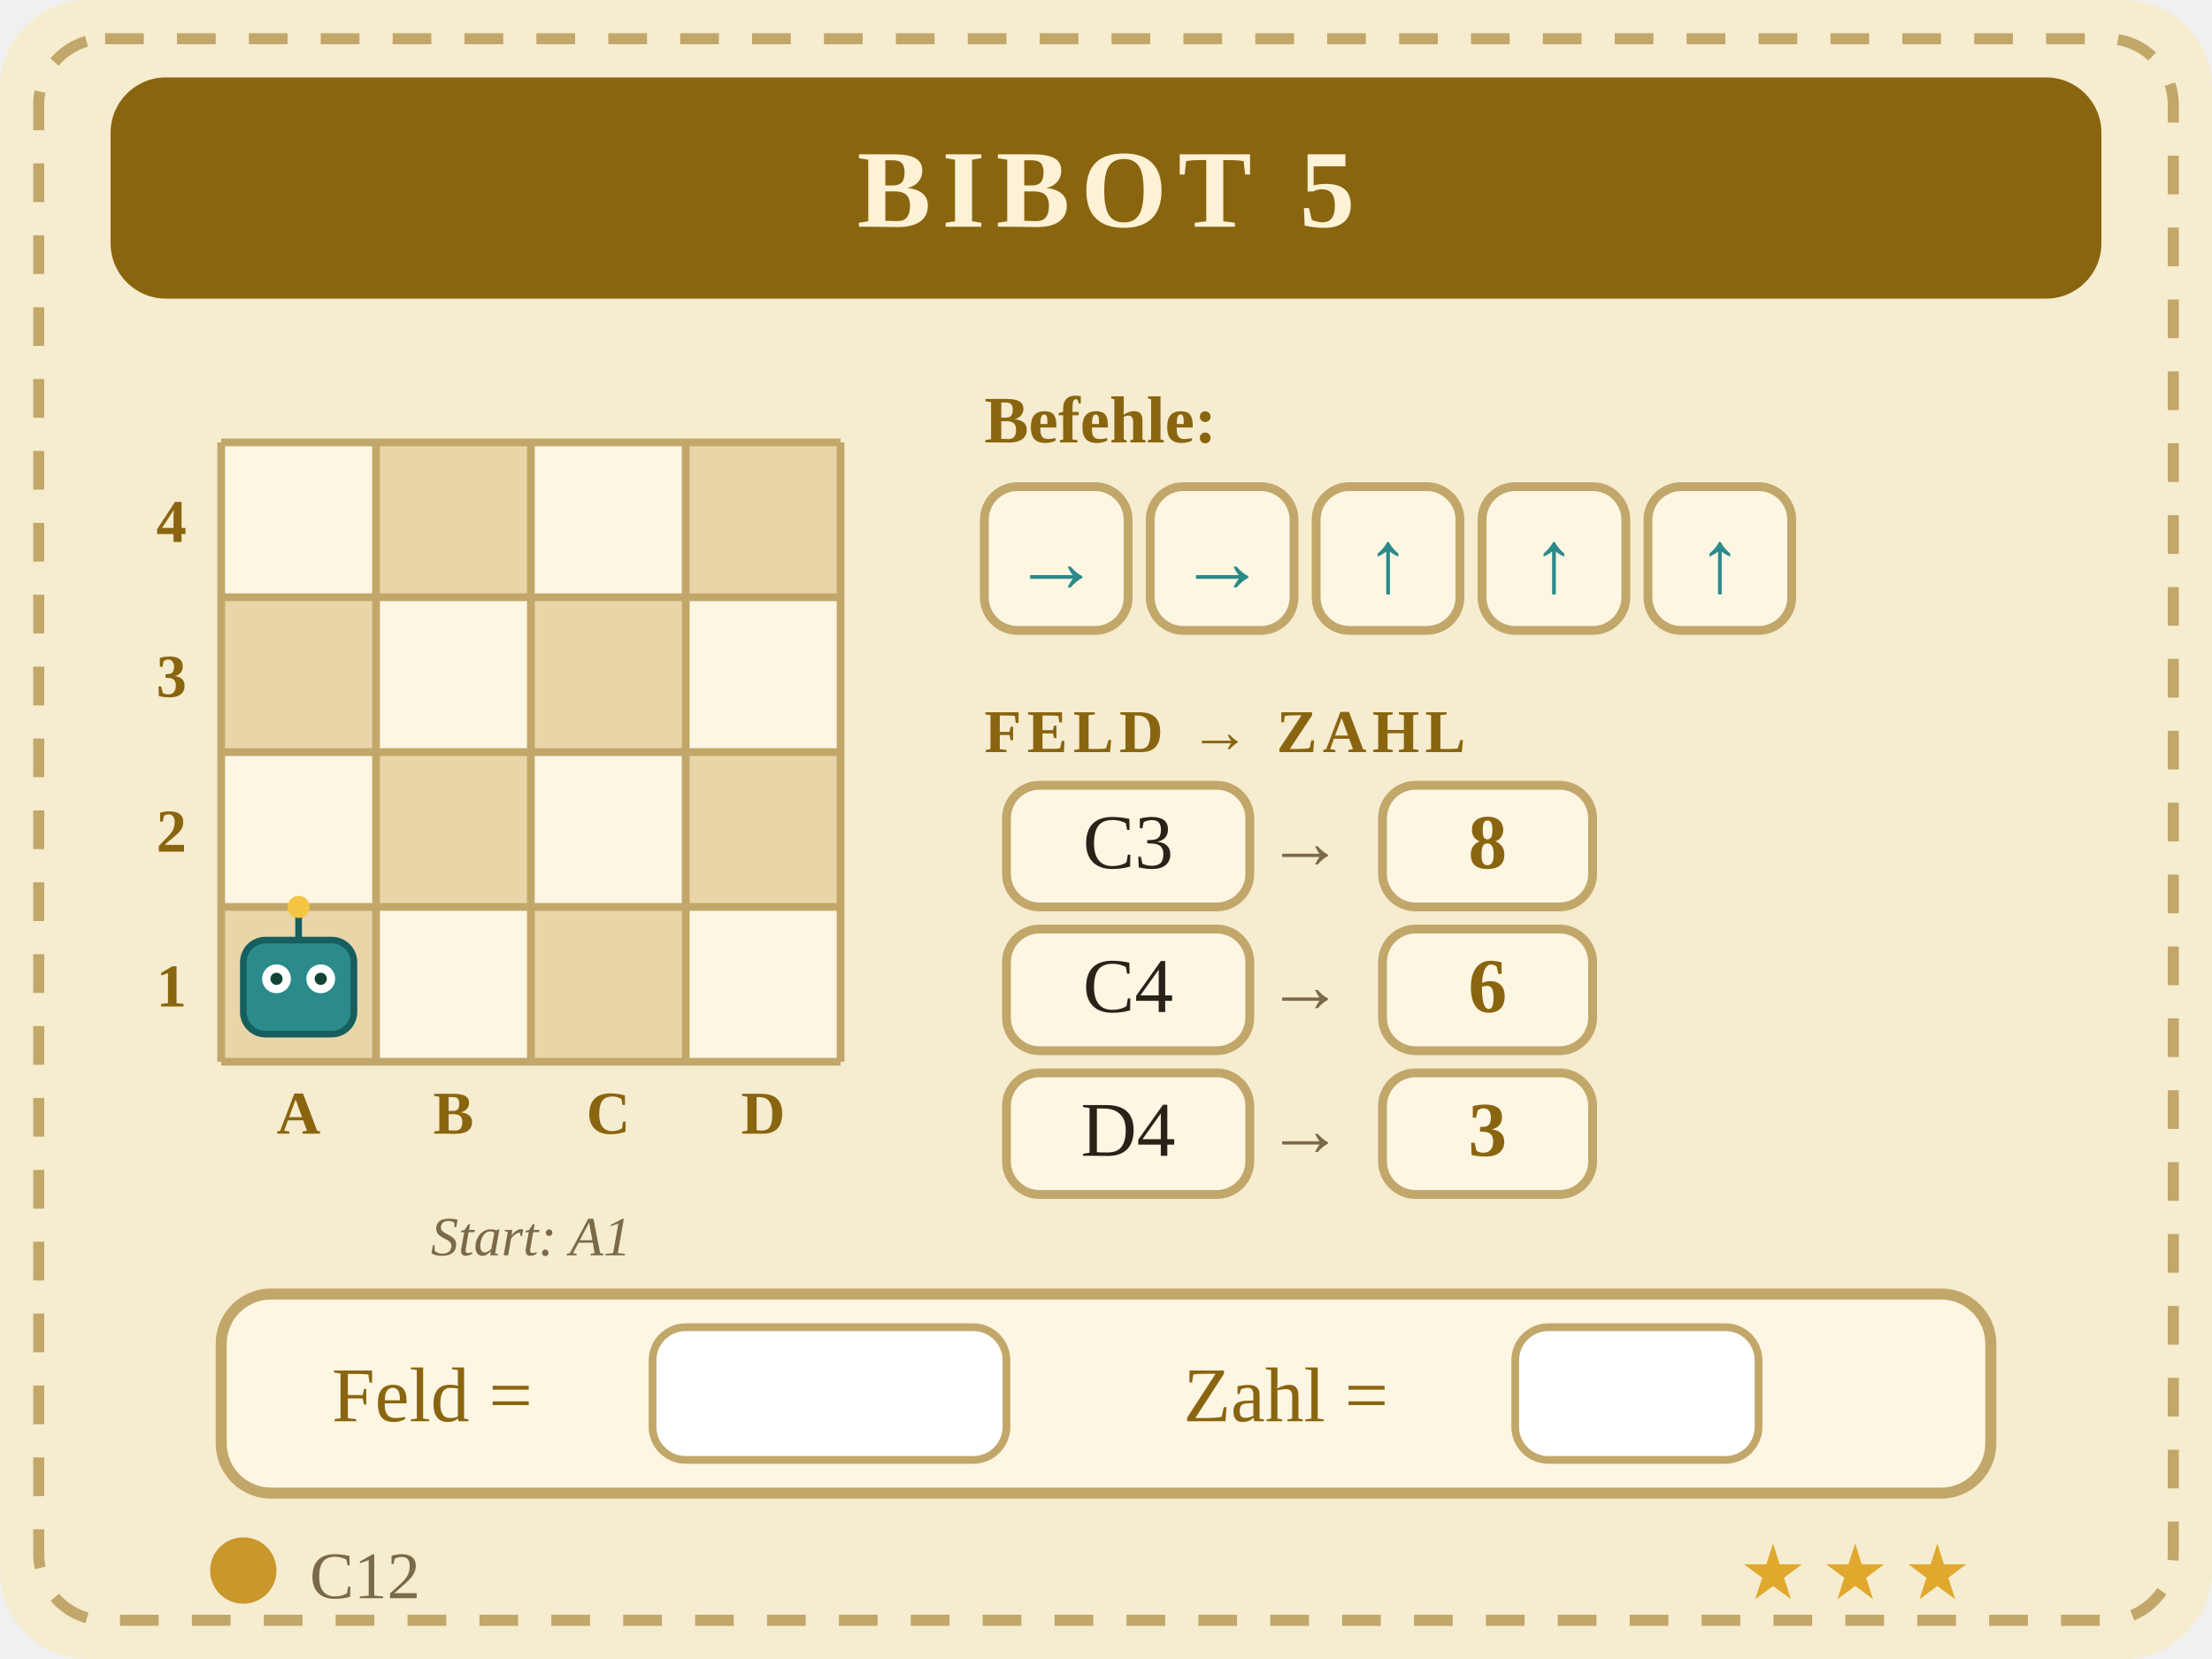
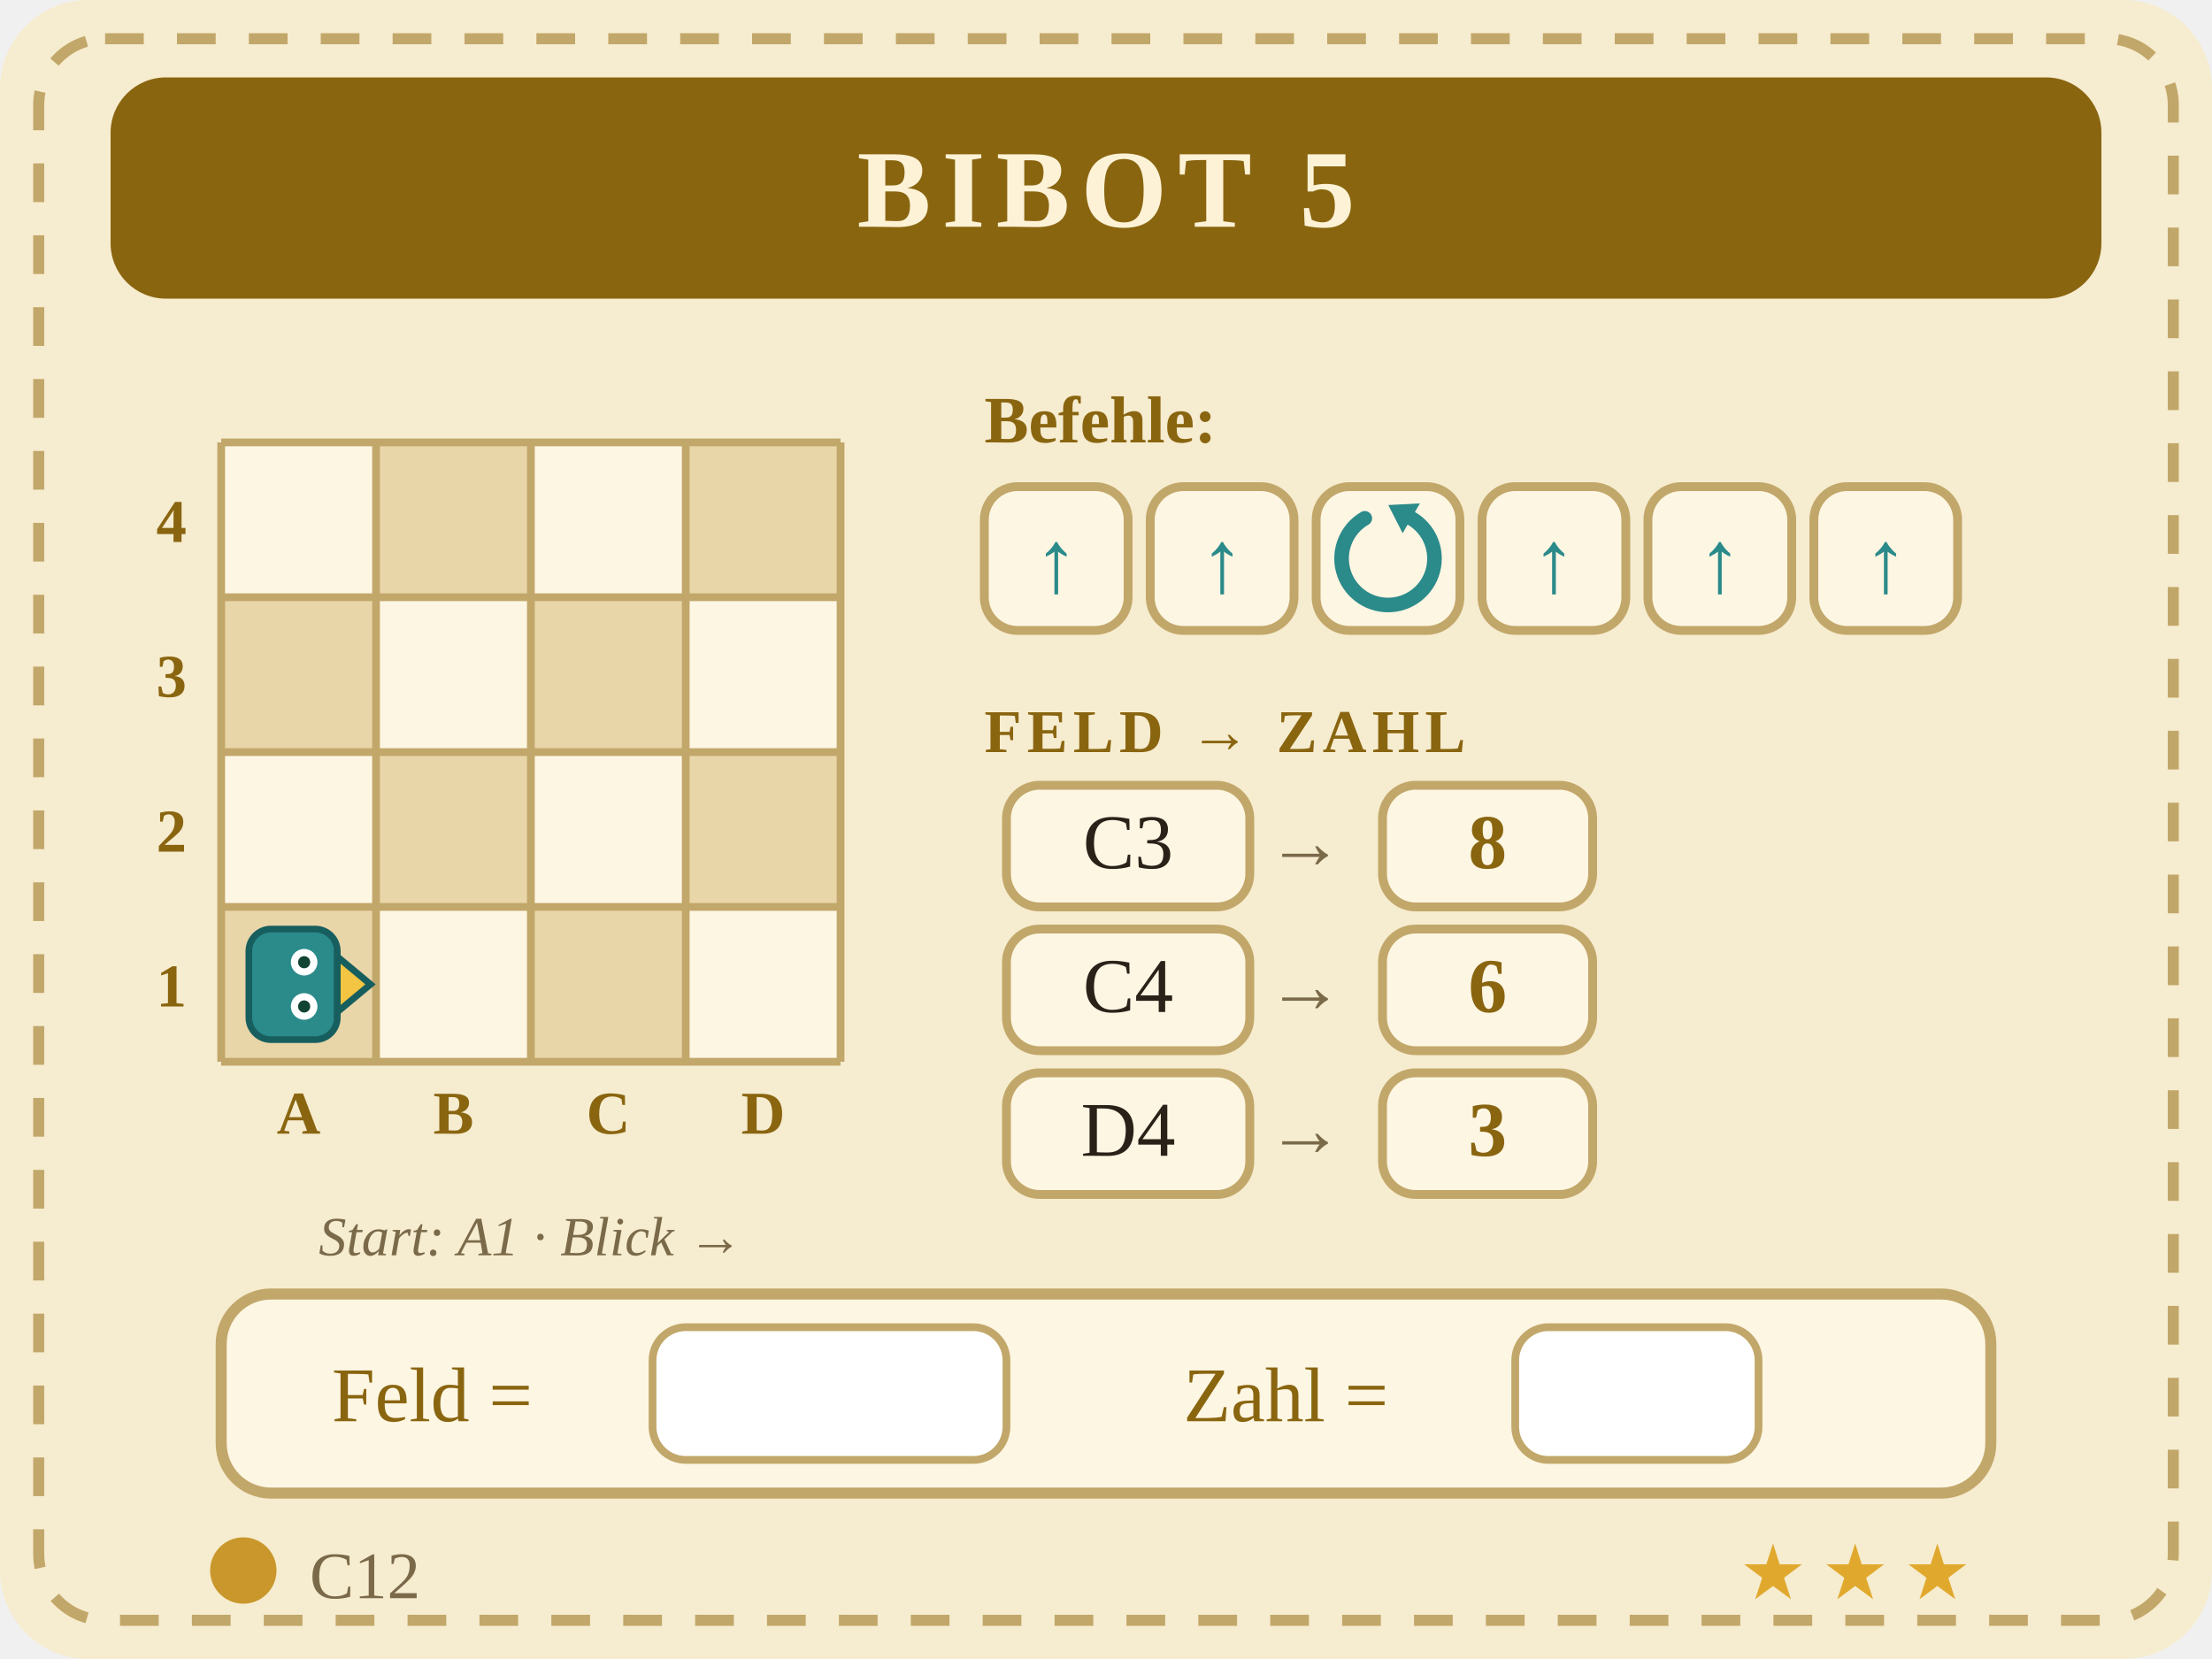
<svg xmlns="http://www.w3.org/2000/svg" viewBox="0 0 400 300" width="100mm" height="75mm" font-family="Georgia, 'Times New Roman', serif">
  <rect x="0" y="0" width="400" height="300" rx="16" fill="#f6eccf" />
  <rect x="7" y="7" width="386" height="286" rx="12" fill="none" stroke="#c2a76a" stroke-width="2" stroke-dasharray="7 6" />
  <rect x="20" y="14" width="360" height="40" rx="10" fill="#8a6510" />
  <text x="200" y="41" text-anchor="middle" fill="#fdf2d6" font-size="20" font-weight="700" letter-spacing="2">BIBOT 5</text>
  <g>
    <rect x="40" y="80" width="112" height="112" fill="#fdf6e3" />
    <g fill="#e8d5a8">
      <rect x="40" y="164" width="28" height="28" />
      <rect x="40" y="108" width="28" height="28" />
      <rect x="68" y="136" width="28" height="28" />
      <rect x="68" y="80" width="28" height="28" />
      <rect x="96" y="164" width="28" height="28" />
      <rect x="96" y="108" width="28" height="28" />
      <rect x="124" y="136" width="28" height="28" />
      <rect x="124" y="80" width="28" height="28" />
    </g>
    <g stroke="#c2a76a" stroke-width="1.4">
      <line x1="40" y1="80" x2="152" y2="80" />
      <line x1="40" y1="108" x2="152" y2="108" />
      <line x1="40" y1="136" x2="152" y2="136" />
      <line x1="40" y1="164" x2="152" y2="164" />
      <line x1="40" y1="192" x2="152" y2="192" />
      <line x1="40" y1="80" x2="40" y2="192" />
      <line x1="68" y1="80" x2="68" y2="192" />
      <line x1="96" y1="80" x2="96" y2="192" />
      <line x1="124" y1="80" x2="124" y2="192" />
      <line x1="152" y1="80" x2="152" y2="192" />
    </g>
    <g fill="#8a6510" font-size="11" font-weight="700" text-anchor="middle">
      <text x="54" y="205">A</text>
      <text x="82" y="205">B</text>
      <text x="110" y="205">C</text>
      <text x="138" y="205">D</text>
      <text x="31" y="98">4</text>
      <text x="31" y="126">3</text>
      <text x="31" y="154">2</text>
      <text x="31" y="182">1</text>
    </g>
-     <g transform="translate(54,178)">
-       <rect x="-10" y="-8" width="20" height="17" rx="4" fill="#2b8a8a" stroke="#175e5e" stroke-width="1.2" />
-       <line x1="0" y1="-8" x2="0" y2="-13" stroke="#175e5e" stroke-width="1.2" />
-       <circle cx="0" cy="-14" r="2" fill="#f4c542" />
-       <circle cx="-4" cy="-1" r="2.6" fill="#fff" />
-       <circle cx="4" cy="-1" r="2.6" fill="#fff" />
+     <g transform="translate(54,178) rotate(90)">
+       <rect x="-10" y="-7" width="20" height="16" rx="4" fill="#2b8a8a" stroke="#175e5e" stroke-width="1.2" />
+       <polygon points="0,-13 -5,-7 5,-7" fill="#f4c542" stroke="#175e5e" stroke-width="1.2" />
+       <circle cx="-4" cy="-1" r="2.4" fill="#fff" />
+       <circle cx="4" cy="-1" r="2.4" fill="#fff" />
      <circle cx="-4" cy="-1" r="1.1" fill="#143" />
      <circle cx="4" cy="-1" r="1.1" fill="#143" />
    </g>
-     <text x="96" y="227" text-anchor="middle" fill="#7a6a4a" font-size="10" font-style="italic">Start: A1</text>
+     <text x="96" y="227" text-anchor="middle" fill="#7a6a4a" font-size="10" font-style="italic">Start: A1 · Blick →</text>
  </g>
  <text x="178" y="80" fill="#8a6510" font-size="12" font-weight="700">Befehle:</text>
-   <g font-size="16" fill="#2b8a8a" text-anchor="middle">
+   <g>
    <rect x="178" y="88" width="26" height="26" rx="6" fill="#fdf6e3" stroke="#c2a76a" stroke-width="1.6" />
-     <text x="191" y="107">→</text>
+     <text x="191" y="107" font-size="16" fill="#2b8a8a" text-anchor="middle">↑</text>
    <rect x="208" y="88" width="26" height="26" rx="6" fill="#fdf6e3" stroke="#c2a76a" stroke-width="1.6" />
-     <text x="221" y="107">→</text>
+     <text x="221" y="107" font-size="16" fill="#2b8a8a" text-anchor="middle">↑</text>
    <rect x="238" y="88" width="26" height="26" rx="6" fill="#fdf6e3" stroke="#c2a76a" stroke-width="1.6" />
-     <text x="251" y="107">↑</text>
+     <g transform="translate(251,101) scale(-1.2,1.2)" fill="none" stroke="#2b8a8a" stroke-width="2.2" stroke-linecap="round">
+       <path d="M3.5,-6.06 A7,7 0 1 1 -3.5,-6.06" />
+       <polygon points="-0.04,-8.06 -2.2,-3.81 -4.8,-8.31" fill="#2b8a8a" stroke="none" />
+     </g>
    <rect x="268" y="88" width="26" height="26" rx="6" fill="#fdf6e3" stroke="#c2a76a" stroke-width="1.6" />
-     <text x="281" y="107">↑</text>
+     <text x="281" y="107" font-size="16" fill="#2b8a8a" text-anchor="middle">↑</text>
    <rect x="298" y="88" width="26" height="26" rx="6" fill="#fdf6e3" stroke="#c2a76a" stroke-width="1.6" />
-     <text x="311" y="107">↑</text>
+     <text x="311" y="107" font-size="16" fill="#2b8a8a" text-anchor="middle">↑</text>
+     <rect x="328" y="88" width="26" height="26" rx="6" fill="#fdf6e3" stroke="#c2a76a" stroke-width="1.6" />
+     <text x="341" y="107" font-size="16" fill="#2b8a8a" text-anchor="middle">↑</text>
  </g>
  <text x="178" y="136" fill="#8a6510" font-size="11" font-weight="700" letter-spacing="1">FELD → ZAHL</text>
  <g font-size="14" text-anchor="middle">
    <rect x="182" y="142" width="44" height="22" rx="6" fill="#fdf6e3" stroke="#c2a76a" stroke-width="1.6" />
    <text x="204" y="157" fill="#2a2118">C3</text>
    <text x="236" y="157" fill="#7a6a4a">→</text>
    <rect x="250" y="142" width="38" height="22" rx="6" fill="#fdf6e3" stroke="#c2a76a" stroke-width="1.6" />
    <text x="269" y="157" fill="#8a6510" font-weight="700">8</text>
    <rect x="182" y="168" width="44" height="22" rx="6" fill="#fdf6e3" stroke="#c2a76a" stroke-width="1.6" />
    <text x="204" y="183" fill="#2a2118">C4</text>
    <text x="236" y="183" fill="#7a6a4a">→</text>
    <rect x="250" y="168" width="38" height="22" rx="6" fill="#fdf6e3" stroke="#c2a76a" stroke-width="1.6" />
    <text x="269" y="183" fill="#8a6510" font-weight="700">6</text>
    <rect x="182" y="194" width="44" height="22" rx="6" fill="#fdf6e3" stroke="#c2a76a" stroke-width="1.6" />
    <text x="204" y="209" fill="#2a2118">D4</text>
    <text x="236" y="209" fill="#7a6a4a">→</text>
    <rect x="250" y="194" width="38" height="22" rx="6" fill="#fdf6e3" stroke="#c2a76a" stroke-width="1.6" />
    <text x="269" y="209" fill="#8a6510" font-weight="700">3</text>
  </g>
  <rect x="40" y="234" width="320" height="36" rx="9" fill="#fdf6e3" stroke="#c2a76a" stroke-width="2" />
  <text x="60" y="257" fill="#8a6510" font-size="14">Feld =</text>
  <rect x="118" y="240" width="64" height="24" rx="6" fill="#fff" stroke="#c2a76a" stroke-width="1.4" />
  <text x="214" y="257" fill="#8a6510" font-size="14">Zahl =</text>
  <rect x="274" y="240" width="44" height="24" rx="6" fill="#fff" stroke="#c2a76a" stroke-width="1.4" />
  <circle cx="44" cy="284" r="6" fill="#c9972b" />
  <text x="56" y="289" fill="#7a6a4a" font-size="12">C12</text>
  <text x="356" y="289" text-anchor="end" font-size="14">
    <tspan fill="#e0a92e">★ ★ ★</tspan>
  </text>
</svg>
